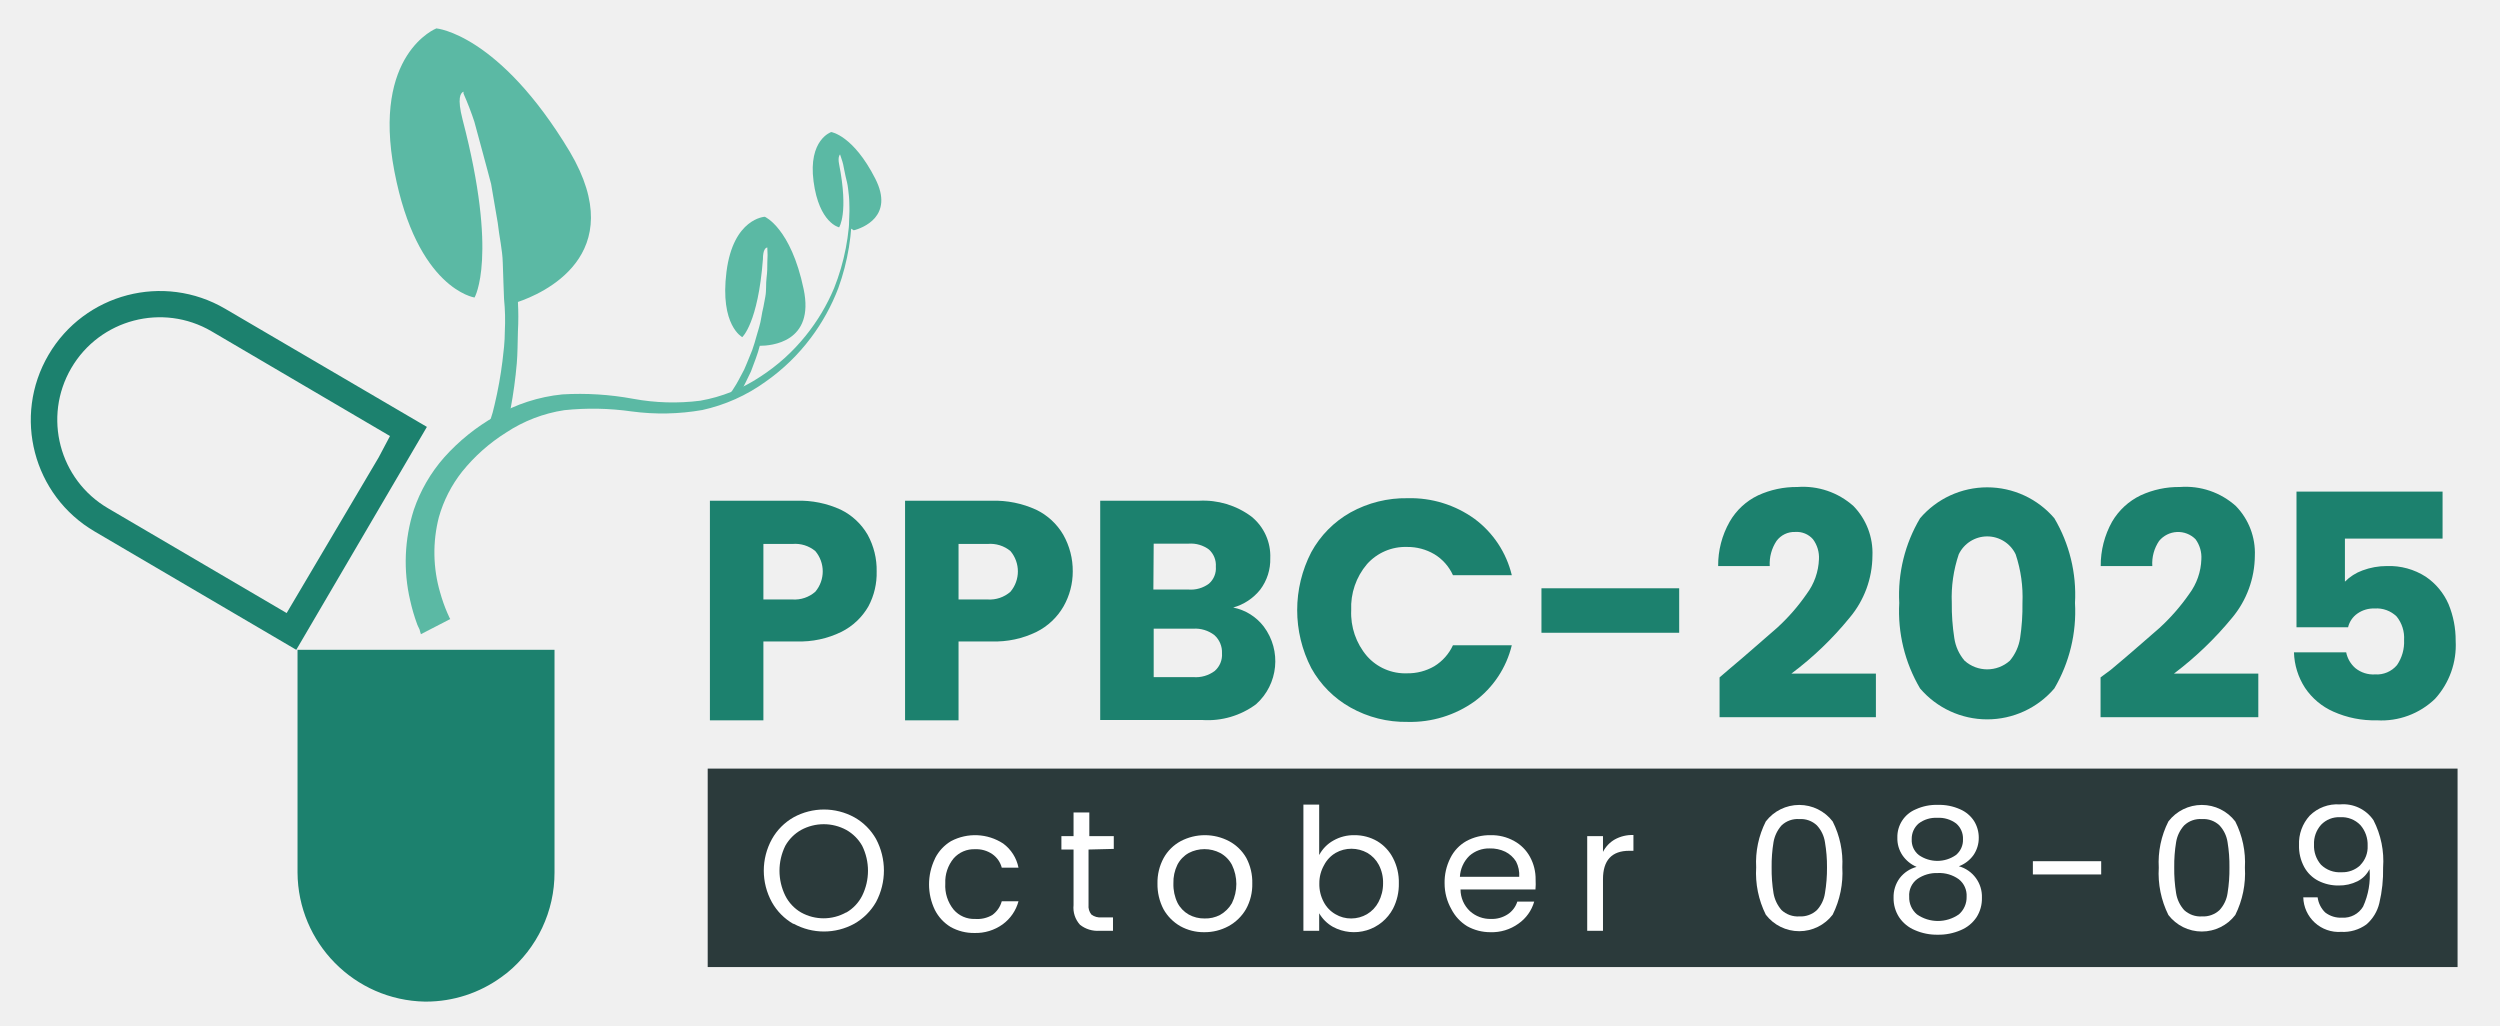
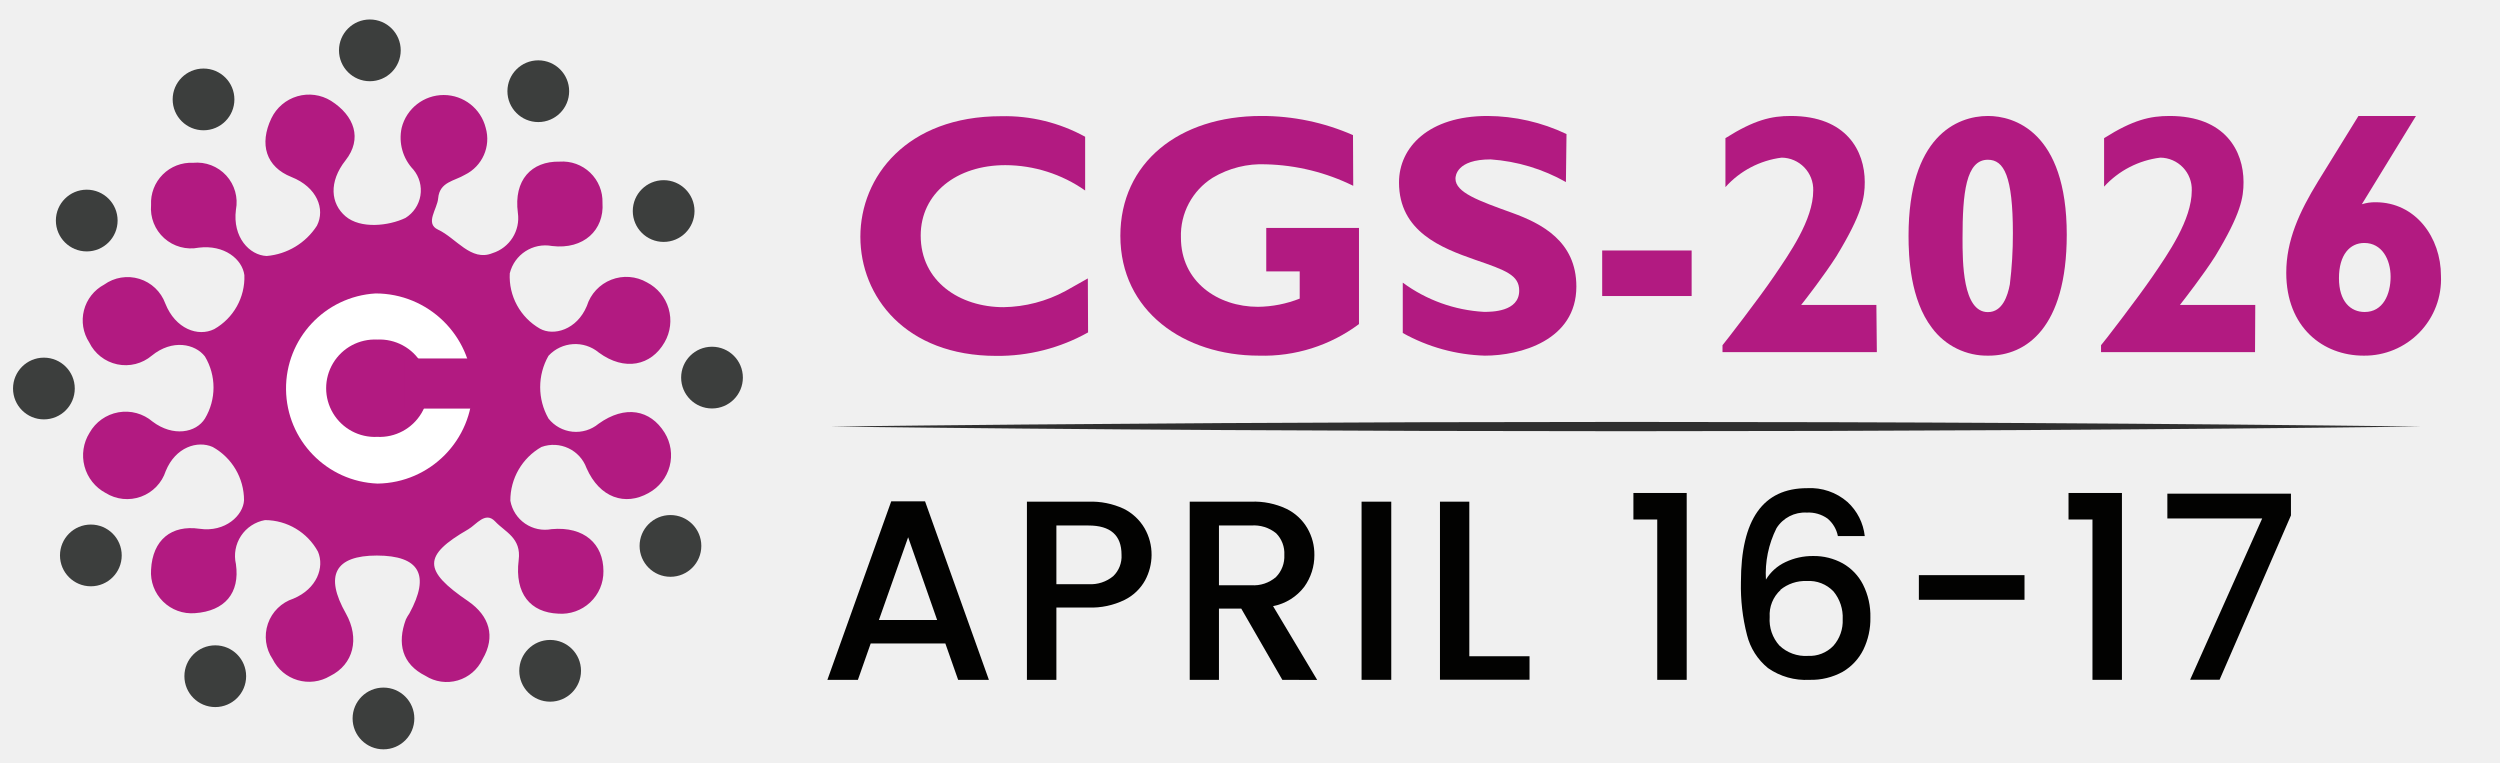
- <svg xmlns="http://www.w3.org/2000/svg" id="Layer_1" data-name="Layer 1" viewBox="0 0 158.47 65">
+ <svg xmlns="http://www.w3.org/2000/svg" id="Layer_1" data-name="Layer 1" viewBox="0 0 212.99 65">
  <defs>
-     <style>.cls-1{fill:#1c816e;}.cls-2{fill:#5bb9a4;}.cls-3{fill:#2b3a3b;}.cls-4{fill:#fff;}</style>
+     <style>.cls-1{fill:#b21a81;}.cls-2{fill:#020201;}.cls-3{fill:#2f2f2f;}.cls-4{fill:#fff;}.cls-5{fill:#3c3e3d;}</style>
  </defs>
-   <path class="cls-1" d="M55.05,38.43a4.07,4.07,0,0,1-1.71,1.62,6,6,0,0,1-2.85.61h-2.1v5H45V31.74h5.49a6.25,6.25,0,0,1,2.81.57A4,4,0,0,1,55,33.9a4.64,4.64,0,0,1,.57,2.32A4.47,4.47,0,0,1,55.05,38.43Zm-3.37-.92a2,2,0,0,0,0-2.58,2,2,0,0,0-1.45-.45H48.39V38h1.84A2,2,0,0,0,51.68,37.51Z" />
-   <path class="cls-1" d="M67.42,38.43a4.07,4.07,0,0,1-1.71,1.62,6,6,0,0,1-2.85.61h-2.1v5H57.37V31.74h5.49a6.33,6.33,0,0,1,2.82.57A4,4,0,0,1,67.4,33.9,4.64,4.64,0,0,1,68,36.22,4.47,4.47,0,0,1,67.42,38.43Zm-3.37-.92a2,2,0,0,0,0-2.58,2,2,0,0,0-1.45-.45H60.76V38H62.6A2,2,0,0,0,64.05,37.51Z" />
-   <path class="cls-1" d="M80.11,39.72a3.66,3.66,0,0,1-.49,4.92,5.13,5.13,0,0,1-3.4,1H69.74V31.74H76a5.11,5.11,0,0,1,3.32,1,3.22,3.22,0,0,1,1.2,2.64,3.17,3.17,0,0,1-.64,2,3.34,3.34,0,0,1-1.71,1.13A3.23,3.23,0,0,1,80.11,39.72Zm-7-2.35h2.22A1.93,1.93,0,0,0,76.63,37a1.29,1.29,0,0,0,.44-1.08,1.34,1.34,0,0,0-.44-1.09,1.93,1.93,0,0,0-1.28-.37H73.13ZM77,42.53a1.36,1.36,0,0,0,.46-1.12,1.46,1.46,0,0,0-.48-1.15,2,2,0,0,0-1.34-.41H73.13v3.07h2.5A2,2,0,0,0,77,42.53Z" />
-   <path class="cls-1" d="M83.12,35a6.42,6.42,0,0,1,2.49-2.52,7.23,7.23,0,0,1,3.62-.9,6.94,6.94,0,0,1,4.24,1.31,6.27,6.27,0,0,1,2.36,3.57H92.1a3,3,0,0,0-1.18-1.33,3.34,3.34,0,0,0-1.73-.46,3.26,3.26,0,0,0-2.54,1.09,4.22,4.22,0,0,0-1,2.92,4.19,4.19,0,0,0,1,2.91,3.23,3.23,0,0,0,2.54,1.09,3.33,3.33,0,0,0,1.73-.45A3.06,3.06,0,0,0,92.1,40.9h3.73a6.24,6.24,0,0,1-2.36,3.56,7,7,0,0,1-4.24,1.3,7.13,7.13,0,0,1-3.62-.91,6.43,6.43,0,0,1-2.49-2.5,8,8,0,0,1,0-7.35Z" />
-   <path class="cls-1" d="M106.44,37.29v2.82H97.71V37.29Z" />
-   <path class="cls-1" d="M109.57,42.45c1.29-1.08,2.31-2,3.06-2.64a12.5,12.5,0,0,0,1.89-2.16,3.91,3.91,0,0,0,.78-2.2,1.94,1.94,0,0,0-.38-1.27,1.37,1.37,0,0,0-1.13-.46,1.4,1.4,0,0,0-1.18.57,2.61,2.61,0,0,0-.43,1.59h-3.27a5.59,5.59,0,0,1,.73-2.81,4.13,4.13,0,0,1,1.8-1.67,5.82,5.82,0,0,1,2.49-.53,4.8,4.8,0,0,1,3.56,1.21,4.26,4.26,0,0,1,1.2,3.15,6.15,6.15,0,0,1-1.45,3.93,20.92,20.92,0,0,1-3.69,3.54h5.36v2.76H109V42.94Z" />
-   <path class="cls-1" d="M121.71,32.85a5.6,5.6,0,0,1,8.51,0,9.52,9.52,0,0,1,1.31,5.37,9.64,9.64,0,0,1-1.31,5.42,5.6,5.6,0,0,1-8.51,0,9.63,9.63,0,0,1-1.32-5.42A9.52,9.52,0,0,1,121.71,32.85Zm6.06,2.29a2,2,0,0,0-3.61,0,8.56,8.56,0,0,0-.44,3.08,13.46,13.46,0,0,0,.16,2.23,2.83,2.83,0,0,0,.65,1.43,2.15,2.15,0,0,0,2.87,0,2.92,2.92,0,0,0,.65-1.43,13.61,13.61,0,0,0,.15-2.23A8.59,8.59,0,0,0,127.77,35.14Z" />
-   <path class="cls-1" d="M133.81,42.45c1.3-1.08,2.32-2,3.07-2.64a13,13,0,0,0,1.89-2.16,3.89,3.89,0,0,0,.77-2.2,1.94,1.94,0,0,0-.37-1.27,1.56,1.56,0,0,0-2.31.11,2.55,2.55,0,0,0-.43,1.59h-3.27a5.69,5.69,0,0,1,.72-2.81,4.21,4.21,0,0,1,1.81-1.67,5.75,5.75,0,0,1,2.49-.53,4.76,4.76,0,0,1,3.55,1.21,4.26,4.26,0,0,1,1.2,3.15,6.2,6.2,0,0,1-1.44,3.93,21.64,21.64,0,0,1-3.69,3.54h5.35v2.76h-10V42.94Z" />
-   <path class="cls-1" d="M154.83,34.14h-6.19v2.73a3,3,0,0,1,1.11-.71,4.4,4.4,0,0,1,1.55-.28,4.28,4.28,0,0,1,2.47.68,4.06,4.06,0,0,1,1.44,1.74,6,6,0,0,1,.45,2.32,5.05,5.05,0,0,1-1.31,3.68,4.89,4.89,0,0,1-3.68,1.36,6.38,6.38,0,0,1-2.76-.55,4.21,4.21,0,0,1-1.8-1.51,4.36,4.36,0,0,1-.7-2.25h3.31a1.78,1.78,0,0,0,.58,1,1.81,1.81,0,0,0,1.25.4,1.67,1.67,0,0,0,1.39-.59,2.59,2.59,0,0,0,.45-1.59,2.16,2.16,0,0,0-.47-1.49,1.81,1.81,0,0,0-1.39-.51,1.79,1.79,0,0,0-1.11.33,1.48,1.48,0,0,0-.58.86h-3.27V31.16h9.26Z" />
-   <path class="cls-1" d="M14.27,19.57A8.18,8.18,0,1,0,6,33.69l12.78,7.5,8.28-14.13Zm3.9,19.29L6.85,32.22A6.48,6.48,0,0,1,13.41,21l11.31,6.64L24,29Z" />
-   <path class="cls-1" d="M27,63.49H27a8.12,8.12,0,0,0,4.79-1.56l.36-.27a8.2,8.2,0,0,0,3-6.36V41.19H18.86V55.31a8.23,8.23,0,0,0,8.07,8.18Z" />
-   <path class="cls-2" d="M26.68,40.2,26.62,40c0-.09-.1-.23-.17-.41A11.87,11.87,0,0,1,26,38.06a10.79,10.79,0,0,1,.23-5.74A9.81,9.81,0,0,1,28.15,29a12.86,12.86,0,0,1,3.25-2.62A10.48,10.48,0,0,1,35.65,25a18.62,18.62,0,0,1,4.49.28,13.83,13.83,0,0,0,4.25.12,10,10,0,0,0,3.8-1.52,12.15,12.15,0,0,0,2.89-2.61,12.5,12.5,0,0,0,1.79-3,14.1,14.1,0,0,0,1-5.16,13.93,13.93,0,0,0-.06-1.49c0-.35,0-.53,0-.53s0,.19.06.53A13.78,13.78,0,0,1,54,13a14.5,14.5,0,0,1-.86,5.26,12.89,12.89,0,0,1-1.73,3.14,12.63,12.63,0,0,1-2.89,2.8,10.8,10.8,0,0,1-4,1.79,14.64,14.64,0,0,1-4.48.09A17.47,17.47,0,0,0,35.77,26a9.2,9.2,0,0,0-3.69,1.42,11.27,11.27,0,0,0-2.79,2.48,8.3,8.3,0,0,0-1.47,2.88,9,9,0,0,0,.08,4.78,10.25,10.25,0,0,0,.45,1.28l.14.31.05.09Z" />
-   <path class="cls-2" d="M32.36,25.94a29.5,29.5,0,0,0,.4-2.93c.05-.6.05-1.26.07-2a16.93,16.93,0,0,0,0-1.87c1.48-.5,7.19-2.92,3.29-9.52C31.62,2.13,27.66,1.8,27.66,1.8S23.57,3.4,25,10.86s5.08,8,5.08,8,1.52-2.57-.76-11.29c-.35-1.36-.13-1.68.06-1.76a.56.56,0,0,0,0,.12,19.17,19.17,0,0,1,.69,1.79c.18.66.36,1.35.56,2.07s.33,1.24.5,1.87l.42,2.46c.09.86.3,1.7.32,2.55s.06,1.54.08,2.28A13.5,13.5,0,0,1,32,21c0,.67-.08,1.31-.15,1.89a25.38,25.38,0,0,1-.5,2.77,8.4,8.4,0,0,1-.28,1l1.05.31A9.26,9.26,0,0,0,32.36,25.94Z" />
-   <path class="cls-2" d="M47,24.74c.17-.28.36-.7.6-1.19l.31-.83a8.35,8.35,0,0,0,.25-.8c.71,0,3.5-.21,2.78-3.6-.81-3.87-2.46-4.58-2.46-4.58s-2,.09-2.43,3.49,1,4.14,1,4.14,1-.88,1.31-4.94c0-.63.19-.74.28-.74v.05a6.11,6.11,0,0,1,0,.87c0,.31,0,.63-.05,1s0,.8-.08,1.21l-.12.64c-.11.42-.14.86-.27,1.28s-.19.67-.29,1a6.75,6.75,0,0,1-.33.9c-.12.29-.22.55-.33.79-.25.47-.45.87-.62,1.12a4,4,0,0,1-.27.4l.41.28A4.85,4.85,0,0,0,47,24.74Z" />
-   <path class="cls-2" d="M53.84,14.43c0-.17,0-.34,0-.51a9.21,9.21,0,0,0,0-1.05c0-.3-.05-.6-.08-.9s-.1-.53-.16-.79-.1-.51-.15-.74-.14-.45-.2-.65c0,0,0,0,0,0s-.16.13-.06.62c.61,3.11,0,4,0,4s-1.27-.26-1.62-2.91,1.12-3.13,1.12-3.13,1.39.2,2.79,2.95c1.23,2.41-.83,3.14-1.36,3.28Z" />
-   <rect class="cls-3" x="44.86" y="48.72" width="110.92" height="12.58" />
-   <path class="cls-4" d="M50.3,58.57a3.63,3.63,0,0,1-1.37-1.38,4.14,4.14,0,0,1,0-4,3.63,3.63,0,0,1,1.37-1.38,4,4,0,0,1,3.86,0,3.61,3.61,0,0,1,1.37,1.37,4.25,4.25,0,0,1,0,4,3.68,3.68,0,0,1-1.37,1.37,4,4,0,0,1-3.86,0Zm3.35-.73a2.56,2.56,0,0,0,1-1.06,3.58,3.58,0,0,0,0-3.17,2.64,2.64,0,0,0-1-1,3,3,0,0,0-2.87,0,2.64,2.64,0,0,0-1,1,3.58,3.58,0,0,0,0,3.17,2.56,2.56,0,0,0,1,1.06,2.93,2.93,0,0,0,2.85,0Z" />
-   <path class="cls-4" d="M59.28,54.39a2.66,2.66,0,0,1,1-1.07,3.26,3.26,0,0,1,3.31.15A2.5,2.5,0,0,1,64.56,55H63.5a1.51,1.51,0,0,0-.6-.86,1.8,1.8,0,0,0-1.09-.31,1.72,1.72,0,0,0-1.36.58A2.34,2.34,0,0,0,59.92,56a2.4,2.4,0,0,0,.53,1.66,1.7,1.7,0,0,0,1.36.59A1.87,1.87,0,0,0,62.9,58a1.6,1.6,0,0,0,.6-.87h1.06a2.66,2.66,0,0,1-1,1.46,2.92,2.92,0,0,1-1.8.55,3,3,0,0,1-1.5-.38,2.68,2.68,0,0,1-1-1.08,3.73,3.73,0,0,1,0-3.24Z" />
-   <path class="cls-4" d="M69,53.85v3.51a.84.84,0,0,0,.18.61.91.91,0,0,0,.64.18h.73V59H69.7a1.79,1.79,0,0,1-1.24-.38,1.61,1.61,0,0,1-.41-1.25V53.85h-.77V53h.77v-1.5h1V53h1.55v.81Z" />
-   <path class="cls-4" d="M74.82,58.71a2.85,2.85,0,0,1-1.07-1.08A3.41,3.41,0,0,1,73.37,56a3.25,3.25,0,0,1,.39-1.61,2.71,2.71,0,0,1,1.08-1.07,3.29,3.29,0,0,1,3.07,0A2.75,2.75,0,0,1,79,54.38,3.29,3.29,0,0,1,79.38,56a3.2,3.2,0,0,1-.4,1.63,2.88,2.88,0,0,1-1.11,1.08,3.17,3.17,0,0,1-1.54.38A3.05,3.05,0,0,1,74.82,58.71ZM77.33,58a2,2,0,0,0,.76-.75,2.78,2.78,0,0,0,0-2.43,1.84,1.84,0,0,0-.74-.75,2.16,2.16,0,0,0-2,0,1.8,1.8,0,0,0-.72.75A2.52,2.52,0,0,0,74.38,56a2.67,2.67,0,0,0,.26,1.23,1.81,1.81,0,0,0,.71.74,2,2,0,0,0,1,.25A2,2,0,0,0,77.33,58Z" />
-   <path class="cls-4" d="M84.52,53.28a2.59,2.59,0,0,1,1.34-.34,2.82,2.82,0,0,1,1.44.38,2.67,2.67,0,0,1,1,1.07,3.29,3.29,0,0,1,.37,1.6,3.38,3.38,0,0,1-.37,1.61,2.8,2.8,0,0,1-3.81,1.15,2.32,2.32,0,0,1-.87-.86V59h-1V51h1v3.2A2.26,2.26,0,0,1,84.52,53.28Zm2.88,1.54a1.91,1.91,0,0,0-.73-.76,2.09,2.09,0,0,0-1-.26,2,2,0,0,0-1,.26,1.92,1.92,0,0,0-.74.78A2.29,2.29,0,0,0,83.63,56a2.37,2.37,0,0,0,.28,1.18,1.9,1.9,0,0,0,.74.77,1.92,1.92,0,0,0,1,.27,2,2,0,0,0,1-.27,1.94,1.94,0,0,0,.73-.77A2.49,2.49,0,0,0,87.67,56,2.41,2.41,0,0,0,87.4,54.82Z" />
-   <path class="cls-4" d="M97.33,56.38H92.58a1.89,1.89,0,0,0,.6,1.38,1.92,1.92,0,0,0,1.33.49,1.82,1.82,0,0,0,1.07-.3,1.5,1.5,0,0,0,.6-.8h1.07a2.55,2.55,0,0,1-1,1.4,2.88,2.88,0,0,1-1.78.54A3,3,0,0,1,93,58.71a2.73,2.73,0,0,1-1-1.08A3.3,3.3,0,0,1,91.57,56a3.4,3.4,0,0,1,.37-1.62,2.51,2.51,0,0,1,1-1.06,3.11,3.11,0,0,1,1.54-.38,2.93,2.93,0,0,1,1.5.37,2.52,2.52,0,0,1,1,1,2.93,2.93,0,0,1,.36,1.46A4.18,4.18,0,0,1,97.33,56.38ZM96.1,54.61a1.69,1.69,0,0,0-.68-.62,2.17,2.17,0,0,0-1-.21,1.87,1.87,0,0,0-1.28.47,2,2,0,0,0-.6,1.33h3.76A1.86,1.86,0,0,0,96.1,54.61Z" />
-   <path class="cls-4" d="M102.36,53.21a2.27,2.27,0,0,1,1.18-.28v1h-.27c-1.1,0-1.66.6-1.66,1.8V59h-1V53h1v1A1.9,1.9,0,0,1,102.36,53.21Z" />
-   <path class="cls-4" d="M111.93,52.07a2.67,2.67,0,0,1,4.24,0,5.76,5.76,0,0,1,.61,2.91,5.94,5.94,0,0,1-.61,3,2.67,2.67,0,0,1-4.24,0,5.94,5.94,0,0,1-.61-3A5.76,5.76,0,0,1,111.93,52.07Zm3.75,1.31a2,2,0,0,0-.51-1.06,1.47,1.47,0,0,0-1.11-.4,1.48,1.48,0,0,0-1.13.4,2.15,2.15,0,0,0-.51,1.06,9.08,9.08,0,0,0-.12,1.6,9.41,9.41,0,0,0,.12,1.64,2.19,2.19,0,0,0,.51,1.07,1.52,1.52,0,0,0,1.13.4,1.51,1.51,0,0,0,1.11-.4,2,2,0,0,0,.51-1.07,9.3,9.3,0,0,0,.13-1.64A9,9,0,0,0,115.68,53.38Z" />
-   <path class="cls-4" d="M120.59,54.21a1.89,1.89,0,0,1-.32-1.11,1.89,1.89,0,0,1,1.17-1.8,3.12,3.12,0,0,1,1.4-.28,3.2,3.2,0,0,1,1.41.28,2,2,0,0,1,.88.74,2,2,0,0,1,.3,1.06,1.92,1.92,0,0,1-.34,1.11,2,2,0,0,1-.92.7,2,2,0,0,1,1.46,2,2.19,2.19,0,0,1-.34,1.23,2.23,2.23,0,0,1-1,.82,3.52,3.52,0,0,1-1.46.29,3.47,3.47,0,0,1-1.45-.29,2.23,2.23,0,0,1-1-.82,2.19,2.19,0,0,1-.35-1.23,2,2,0,0,1,.39-1.25,2,2,0,0,1,1.07-.71A2.07,2.07,0,0,1,120.59,54.21Zm.94,1.51a1.28,1.28,0,0,0-.51,1.12,1.4,1.4,0,0,0,.49,1.12,2.32,2.32,0,0,0,2.66,0,1.43,1.43,0,0,0,.49-1.12,1.31,1.31,0,0,0-.5-1.11,2.11,2.11,0,0,0-1.32-.39A2.16,2.16,0,0,0,121.53,55.72ZM124,52.2a1.83,1.83,0,0,0-1.2-.36,1.79,1.79,0,0,0-1.18.36,1.27,1.27,0,0,0-.44,1,1.19,1.19,0,0,0,.45,1,2.05,2.05,0,0,0,2.35,0,1.23,1.23,0,0,0,.45-1A1.25,1.25,0,0,0,124,52.2Z" />
-   <path class="cls-4" d="M133.19,54.59v.84h-4.33v-.84Z" />
-   <path class="cls-4" d="M137.45,52.07a2.67,2.67,0,0,1,4.24,0A5.76,5.76,0,0,1,142.3,55a5.94,5.94,0,0,1-.61,3,2.67,2.67,0,0,1-4.24,0,5.94,5.94,0,0,1-.61-3A5.76,5.76,0,0,1,137.45,52.07Zm3.75,1.31a2,2,0,0,0-.51-1.06,1.47,1.47,0,0,0-1.11-.4,1.48,1.48,0,0,0-1.13.4,2.07,2.07,0,0,0-.51,1.06,9.08,9.08,0,0,0-.12,1.6,9.41,9.41,0,0,0,.12,1.64,2.1,2.1,0,0,0,.51,1.07,1.52,1.52,0,0,0,1.13.4,1.51,1.51,0,0,0,1.11-.4,2,2,0,0,0,.51-1.07,9.41,9.41,0,0,0,.12-1.64A9.08,9.08,0,0,0,141.2,53.38Z" />
-   <path class="cls-4" d="M147.39,57.84a1.61,1.61,0,0,0,1.07.33,1.45,1.45,0,0,0,1.33-.7,4.71,4.71,0,0,0,.41-2.38,1.71,1.71,0,0,1-.76.77,2.6,2.6,0,0,1-1.19.27,2.77,2.77,0,0,1-1.3-.3,2.13,2.13,0,0,1-.89-.87,2.75,2.75,0,0,1-.33-1.39,2.6,2.6,0,0,1,.68-1.87,2.46,2.46,0,0,1,1.91-.71,2.32,2.32,0,0,1,2.13,1,5.67,5.67,0,0,1,.61,3,8.93,8.93,0,0,1-.24,2.26,2.55,2.55,0,0,1-.82,1.35,2.5,2.5,0,0,1-1.6.47A2.25,2.25,0,0,1,146,56.88h.91A1.63,1.63,0,0,0,147.39,57.84Zm2.22-3a1.63,1.63,0,0,0,.47-1.23,1.88,1.88,0,0,0-.46-1.31,1.65,1.65,0,0,0-1.28-.5,1.57,1.57,0,0,0-1.21.48,1.77,1.77,0,0,0-.45,1.26,1.82,1.82,0,0,0,.44,1.27,1.69,1.69,0,0,0,1.3.48A1.65,1.65,0,0,0,149.61,54.85Z" />
+   <path class="cls-1" d="M92.7,28.32a15.69,15.69,0,0,1-7.82,2c-7.73,0-11.58-5.05-11.58-10.15s3.94-10.27,12-10.27a14.19,14.19,0,0,1,7.15,1.75v4.58a11.9,11.9,0,0,0-6.8-2.16c-4.14,0-7.21,2.39-7.21,6,0,3.91,3.33,6.1,7.06,6.1a11.5,11.5,0,0,0,5.28-1.38l1.9-1.07Z" />
+   <path class="cls-1" d="M115.29,15.83A17.82,17.82,0,0,0,107.88,14a8.12,8.12,0,0,0-4.56,1.14,5.8,5.8,0,0,0-2.71,5.1c0,3.77,3.15,5.9,6.57,5.9a10,10,0,0,0,3.55-.7V23.12h-2.85v-3.7h7.9v8.19a13.57,13.57,0,0,1-8.52,2.69c-6.39,0-11.81-3.79-11.81-10.21,0-6.22,5-10.21,12-10.21a19.31,19.31,0,0,1,7.82,1.63Z" />
+   <path class="cls-1" d="M133.41,15.51A15.18,15.18,0,0,0,127,13.58c-2.92,0-3,1.43-3,1.64,0,1.19,2,1.89,4.82,2.91,2.51.91,5.48,2.42,5.48,6.28,0,4.61-4.81,5.89-7.79,5.89a15.25,15.25,0,0,1-7-1.93V24.08a12.87,12.87,0,0,0,6.92,2.49c.64,0,3,0,3-1.81,0-1.32-1.14-1.73-3.76-2.63-2.86-1-6.48-2.39-6.48-6.59,0-3,2.54-5.66,7.53-5.66a15.83,15.83,0,0,1,6.74,1.54Z" />
+   <path class="cls-1" d="M144.12,25.22H136.5V21.34h7.62Z" />
+   <path class="cls-1" d="M159.9,30H146.75v-.59c.11-.11,3.12-4,4.4-5.89s3.33-4.78,3.33-7.29a2.72,2.72,0,0,0-2.69-2.8A7.75,7.75,0,0,0,147,15.94V11.77c2.48-1.57,3.94-1.89,5.57-1.89,4.76,0,6.3,3,6.3,5.63,0,1.31-.2,2.68-2.42,6.33-1,1.57-2.62,3.67-3,4.14h6.41Z" />
+   <path class="cls-1" d="M169.42,30.3a5.84,5.84,0,0,1-4.82-2.36c-1.86-2.43-2-6.07-2-7.85,0-8.43,4.09-10.21,6.77-10.21,2.16,0,6.71,1.28,6.71,10.12C176.07,28,172.57,30.3,169.42,30.3Zm-.06-16.69c-1.87,0-2.16,2.83-2.16,6.68,0,2,0,6.3,2.16,6.3,1.25,0,1.69-1.4,1.87-2.36a34.84,34.84,0,0,0,.26-4.35C171.49,15,170.73,13.61,169.36,13.61Z" />
+   <path class="cls-1" d="M192.12,30H179v-.59c.12-.11,3.12-4,4.41-5.89s3.32-4.78,3.32-7.29a2.71,2.71,0,0,0-2.68-2.8,7.79,7.79,0,0,0-4.79,2.47V11.77c2.48-1.57,3.94-1.89,5.58-1.89,4.75,0,6.3,3,6.3,5.63,0,1.31-.21,2.68-2.42,6.33-1,1.57-2.63,3.67-3,4.14h6.42Z" />
+   <path class="cls-1" d="M201.22,17.4a3.76,3.76,0,0,1,1.17-.17c3.41,0,5.57,3,5.57,6.27a6.51,6.51,0,0,1-6.59,6.8c-3.47,0-6.59-2.42-6.59-7.06,0-2.74,1.1-5.17,2.71-7.79l3.44-5.57h4.9Zm.21,3.3c-1.23,0-2.16,1-2.16,3s1,2.88,2.19,2.88c1.57,0,2.21-1.51,2.21-3S202.92,20.7,201.43,20.7Z" />
+   <path class="cls-2" d="M80.54,54.82H74.18l-1.09,3.1h-2.6l5.44-15.21h2.88l5.44,15.21H81.63Zm-.7-2-2.47-7.05-2.49,7.05Z" />
+   <path class="cls-2" d="M97.56,49.44a4.05,4.05,0,0,1-1.75,1.67,6.48,6.48,0,0,1-3.08.65H90v6.16H87.49V42.74h5.24a6.62,6.62,0,0,1,3,.6A4.25,4.25,0,0,1,97.51,45a4.49,4.49,0,0,1,.6,2.3A4.61,4.61,0,0,1,97.56,49.44Zm-2.71-.36a2.34,2.34,0,0,0,.7-1.82q0-2.49-2.82-2.49H90v5h2.75A3,3,0,0,0,94.85,49.08Z" />
+   <path class="cls-2" d="M109.25,57.92l-3.5-6.07h-1.9v6.07h-2.49V42.74h5.24a6.45,6.45,0,0,1,3,.61A4.17,4.17,0,0,1,111.38,45a4.42,4.42,0,0,1,.6,2.29,4.59,4.59,0,0,1-.86,2.7,4.38,4.38,0,0,1-2.66,1.65l3.76,6.29Zm-5.4-8.06h2.75a2.9,2.9,0,0,0,2.11-.7,2.5,2.5,0,0,0,.71-1.88,2.43,2.43,0,0,0-.7-1.85,3,3,0,0,0-2.12-.66h-2.75Z" />
+   <path class="cls-2" d="M118.53,42.74V57.92H116V42.74Z" />
+   <path class="cls-2" d="M125.18,55.91h5.13v2h-7.63V42.74h2.5Z" />
+   <path class="cls-2" d="M139.16,44.26V42h4.54V57.92h-2.51V44.26Z" />
+   <path class="cls-2" d="M155.7,44.18a2.78,2.78,0,0,0-1.77-.51A2.85,2.85,0,0,0,151.35,45a8.63,8.63,0,0,0-.9,4.38,3.83,3.83,0,0,1,1.66-1.49,5.39,5.39,0,0,1,2.36-.52A5.07,5.07,0,0,1,157,48a4.33,4.33,0,0,1,1.72,1.8,5.93,5.93,0,0,1,.63,2.82,6,6,0,0,1-.6,2.73A4.5,4.5,0,0,1,157,57.23a5.56,5.56,0,0,1-2.84.69,5.63,5.63,0,0,1-3.53-1,5.26,5.26,0,0,1-1.79-2.81,16.57,16.57,0,0,1-.52-4.52q0-8,5.64-8a4.81,4.81,0,0,1,3.44,1.18,4.62,4.62,0,0,1,1.47,2.9h-2.29A2.6,2.6,0,0,0,155.7,44.18Zm-4,6.08a2.87,2.87,0,0,0-.93,2.31A3.26,3.26,0,0,0,151.6,55a3.23,3.23,0,0,0,2.42.88,2.82,2.82,0,0,0,2.17-.85,3.19,3.19,0,0,0,.8-2.27,3.46,3.46,0,0,0-.78-2.37,2.88,2.88,0,0,0-2.28-.89A3.34,3.34,0,0,0,151.67,50.26Z" />
+   <path class="cls-2" d="M172.48,49v2.1h-9V49Z" />
+   <path class="cls-2" d="M176.23,44.26V42h4.55V57.92h-2.51V44.26Z" />
+   <path class="cls-2" d="M195.18,43.91l-6.08,14h-2.51l6.14-13.74h-8.08V42.06h10.53Z" />
+   <path class="cls-3" d="M70.75,36.34c43.41-.52,92.12-.53,135.53,0-43.41.53-92.12.53-135.53,0Z" />
+   <path class="cls-1" d="M32.11,47.33c-3.57,0-4.48,1.69-2.64,4.94,1.19,2.12.66,4.34-1.36,5.33a3.47,3.47,0,0,1-4.88-1.44A3.41,3.41,0,0,1,25,51c2-.84,2.66-2.66,2.09-4a5.16,5.16,0,0,0-4.51-2.69,3.1,3.1,0,0,0-2.48,3.75c.35,2.47-.95,4-3.49,4.18a3.47,3.47,0,0,1-3.74-3.71C13,46,14.6,44.7,17,45.05c2.21.32,3.73-1.16,3.79-2.43a5.19,5.19,0,0,0-2.67-4.54c-1.29-.57-3.16,0-4,2.05A3.46,3.46,0,0,1,9,42a3.63,3.63,0,0,1-1.37-5.13A3.53,3.53,0,0,1,13,35.92c1.75,1.32,3.71.95,4.46-.26a5.15,5.15,0,0,0,0-5.29c-.83-1.08-2.78-1.5-4.53-.07A3.45,3.45,0,0,1,7.6,29.17a3.45,3.45,0,0,1,1.27-4.92,3.42,3.42,0,0,1,5.21,1.6c.86,2.18,2.8,2.87,4.17,2.19a5.07,5.07,0,0,0,2.57-4.6c-.18-1.36-1.71-2.61-3.89-2.34a3.41,3.41,0,0,1-4.06-3.64,3.42,3.42,0,0,1,3.58-3.59,3.38,3.38,0,0,1,3.65,4c-.3,2.33,1.15,3.88,2.62,3.94A5.66,5.66,0,0,0,27,19.23c.73-1.42,0-3.29-2.17-4.15s-2.76-2.8-1.71-5a3.56,3.56,0,0,1,5.08-1.49c2,1.27,2.69,3.23,1.24,5.07s-1.27,3.69,0,4.77,3.65.83,5.1.14a2.77,2.77,0,0,0,.68-4.12,3.94,3.94,0,0,1-1-3.56,3.69,3.69,0,0,1,7.16,0,3.4,3.4,0,0,1-1.77,4c-.9.54-2.16.6-2.28,2-.07.92-1.16,2.15,0,2.68,1.54.72,2.8,2.74,4.62,2a3.13,3.13,0,0,0,2.17-3.44c-.37-2.79,1.16-4.41,3.56-4.36a3.41,3.41,0,0,1,3.65,3.51c.16,2.31-1.6,4-4.29,3.68a3.12,3.12,0,0,0-3.61,2.33A5.12,5.12,0,0,0,46,28c1.16.65,3.15.11,4-1.94a3.52,3.52,0,0,1,5.12-2,3.67,3.67,0,0,1,1.5,5.1c-1.14,2-3.41,2.49-5.6.88a3.12,3.12,0,0,0-4.29.27,5.4,5.4,0,0,0,0,5.35A3,3,0,0,0,51,36.1c2.26-1.62,4.41-1.19,5.62.76A3.65,3.65,0,0,1,55.26,42c-2,1.13-4.17.42-5.29-2.12a3,3,0,0,0-3.84-1.8,5.24,5.24,0,0,0-2.65,4.58A3,3,0,0,0,47,45.08c2.78-.25,4.41,1.27,4.41,3.58a3.58,3.58,0,0,1-3.86,3.62c-2.34-.1-3.72-1.68-3.36-4.57.24-1.89-1.16-2.38-2-3.28s-1.6.26-2.29.66c-3.9,2.25-3.87,3.51,0,6.14,1.79,1.24,2.35,3,1.21,4.93a3.37,3.37,0,0,1-4.86,1.42c-2-1-2.43-2.76-1.67-4.81a3.78,3.78,0,0,1,.3-.51Q37.56,47.34,32.11,47.33Z" />
+   <path class="cls-4" d="M40.26,33a8.2,8.2,0,0,1-8.09,8.2A8.11,8.11,0,0,1,32,25,8.27,8.27,0,0,1,40.26,33Z" />
+   <path class="cls-1" d="M32.14,37.22a4.15,4.15,0,1,1,0-8.29,4.15,4.15,0,1,1,0,8.29Z" />
+   <circle class="cls-5" cx="7.39" cy="18.79" r="2.63" />
+   <circle class="cls-5" cx="3.74" cy="33.1" r="2.63" />
+   <circle class="cls-5" cx="7.74" cy="47.32" r="2.63" />
+   <circle class="cls-5" cx="18.34" cy="57.61" r="2.63" />
+   <circle class="cls-5" cx="32.67" cy="61.21" r="2.63" />
+   <circle class="cls-5" cx="46.87" cy="57.15" r="2.63" />
+   <circle class="cls-5" cx="57.12" cy="46.51" r="2.63" />
+   <circle class="cls-5" cx="60.66" cy="32.17" r="2.63" />
+   <circle class="cls-5" cx="56.54" cy="17.98" r="2.63" />
+   <circle class="cls-5" cx="45.86" cy="7.77" r="2.63" />
+   <circle class="cls-5" cx="31.51" cy="4.29" r="2.63" />
+   <circle class="cls-5" cx="17.34" cy="8.47" r="2.63" />
+   <rect class="cls-1" x="34.47" y="30.54" width="6.76" height="4.27" />
</svg>
